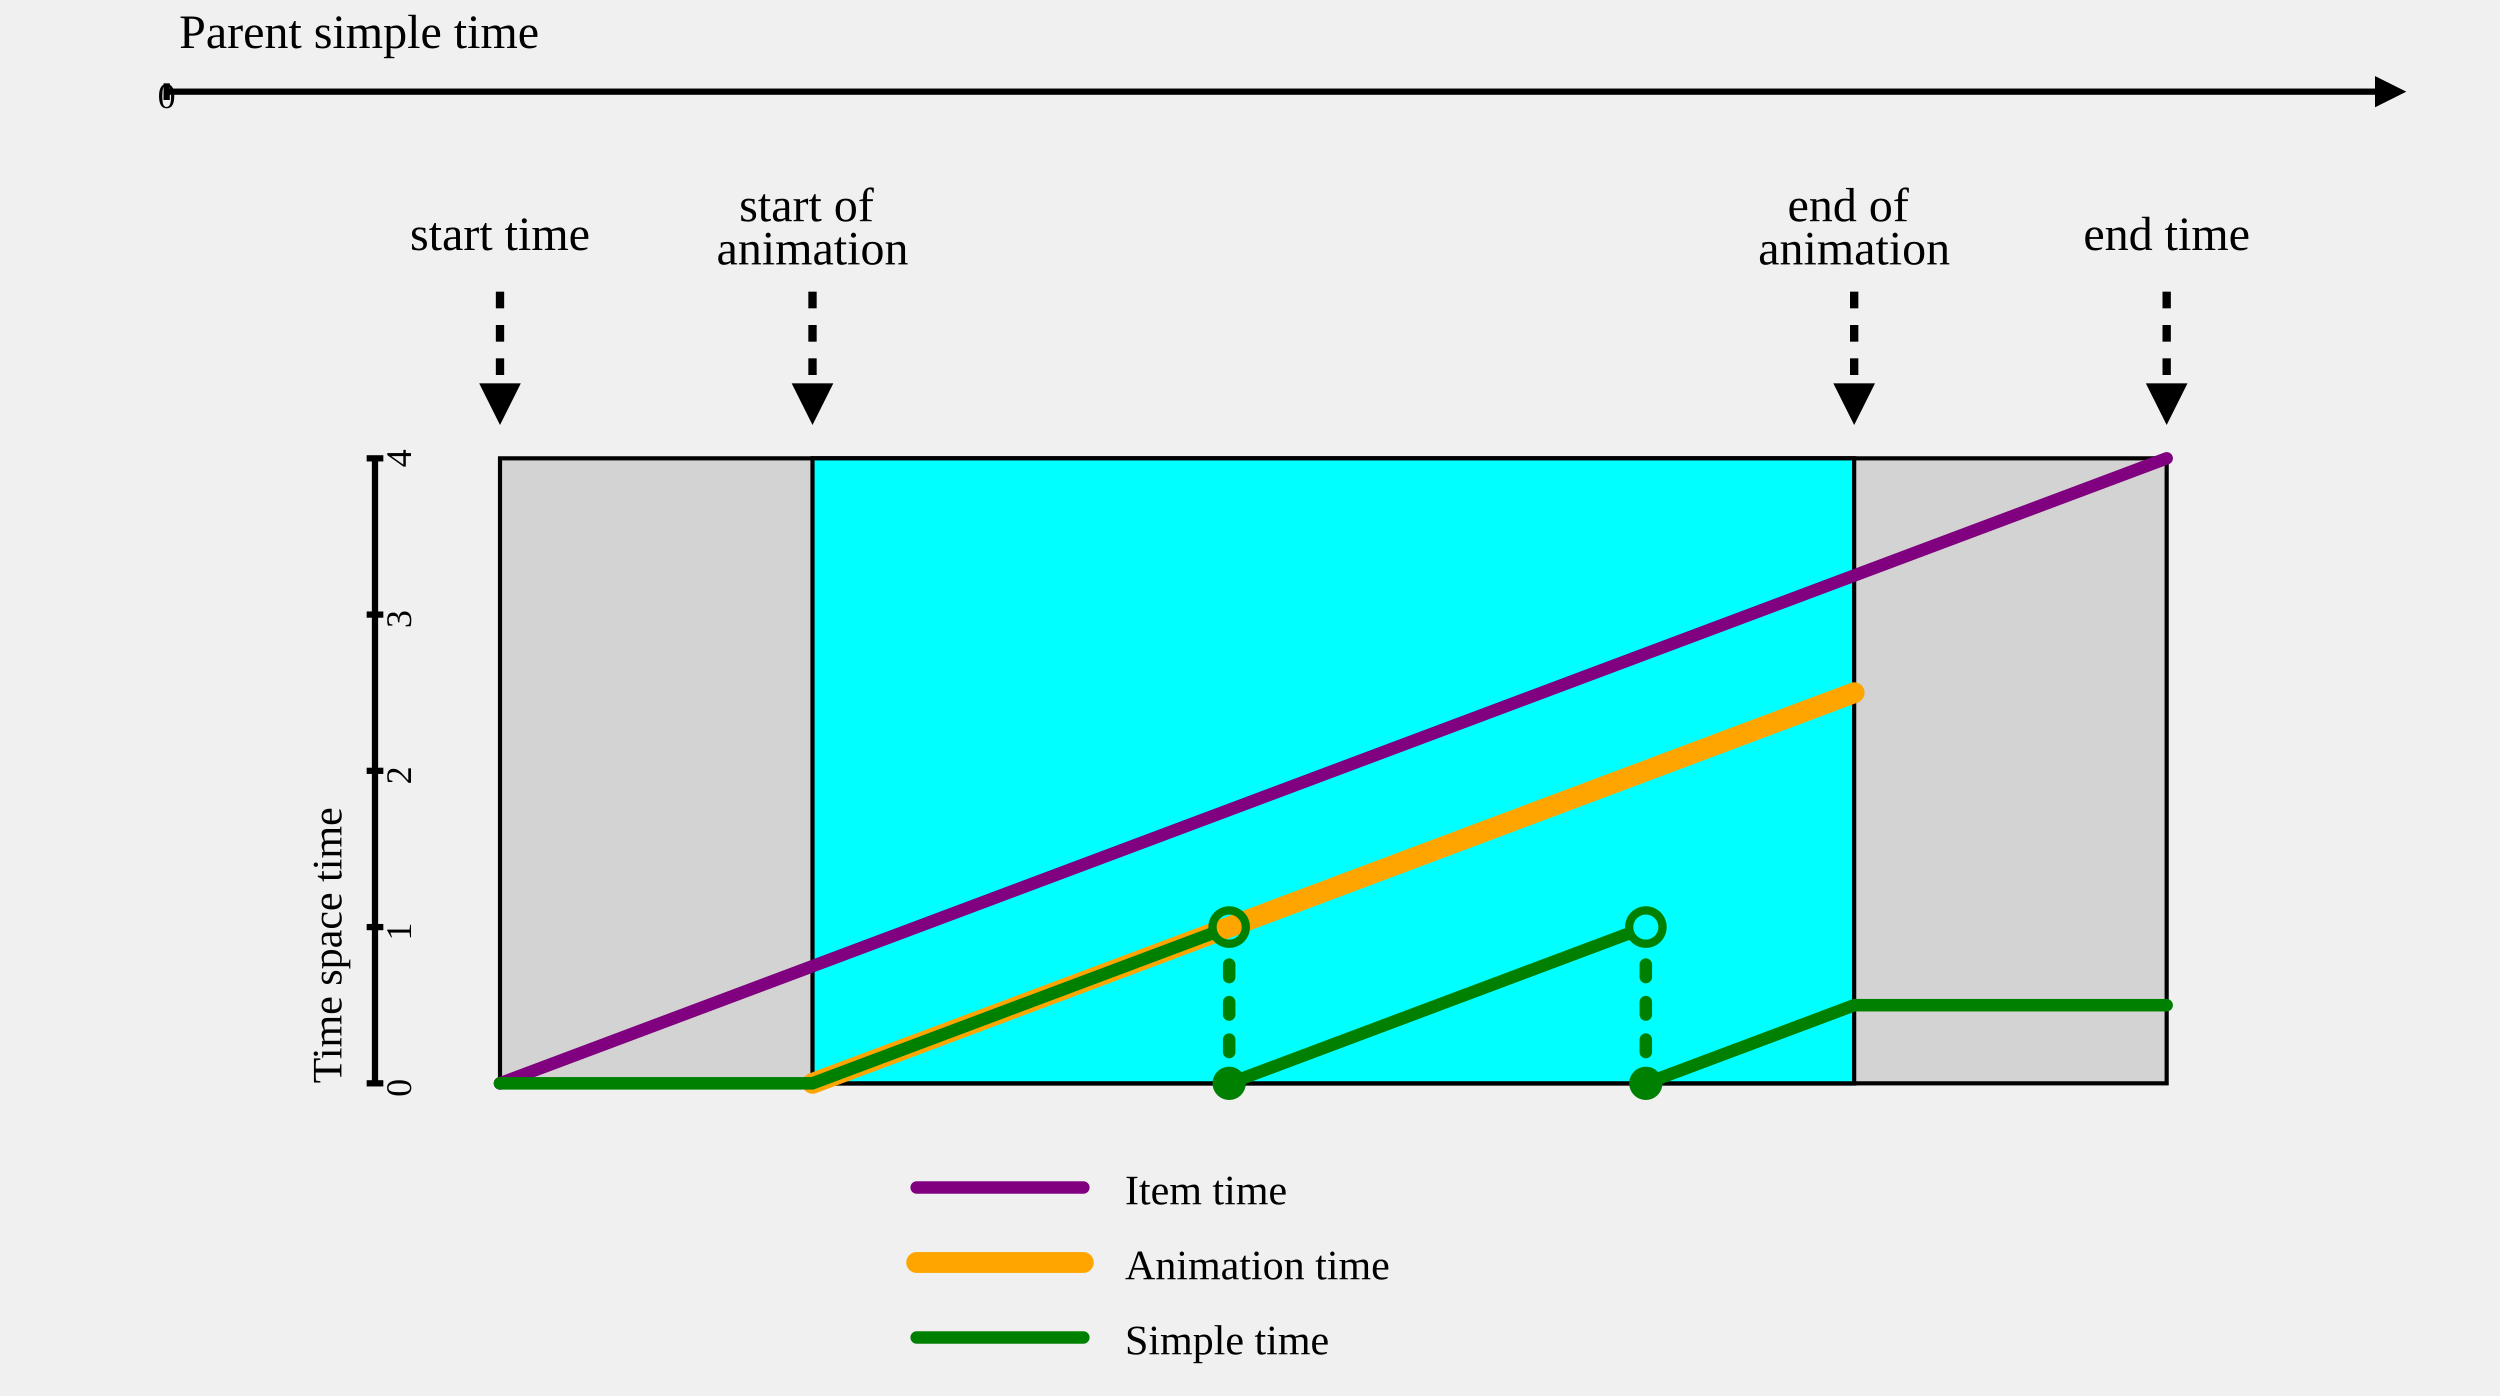
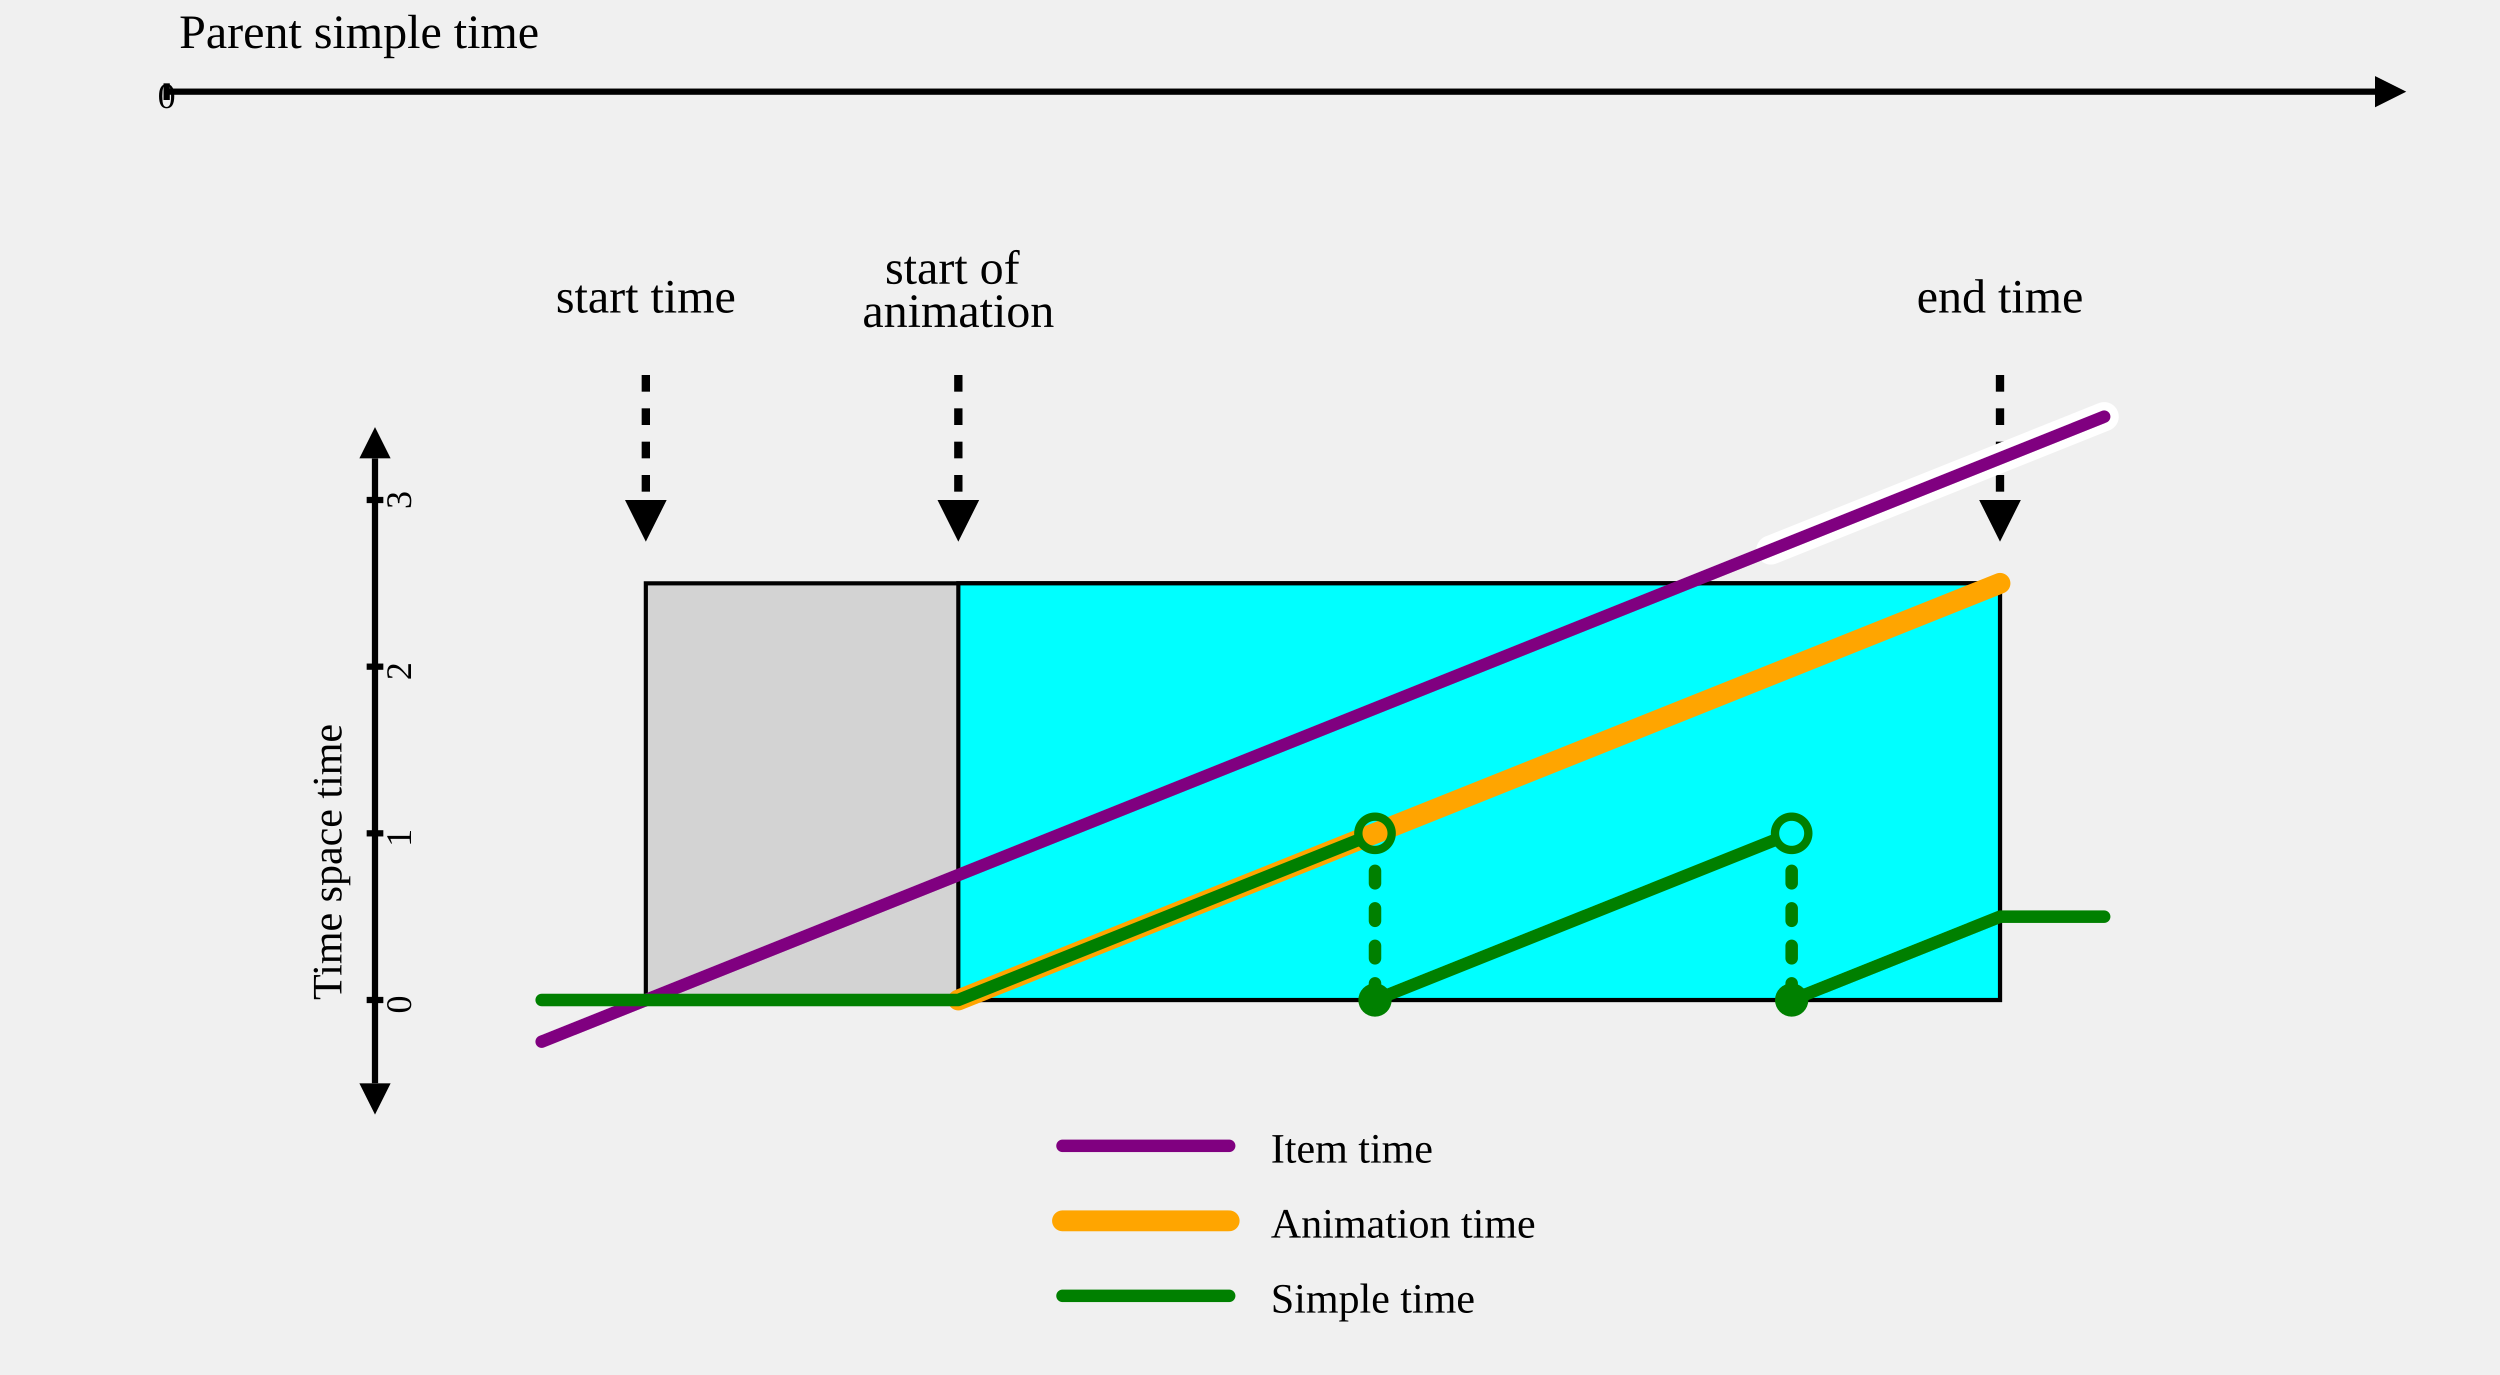
- <svg xmlns="http://www.w3.org/2000/svg" width="100%" height="100%" viewBox="0 0 600 335">
+ <svg xmlns="http://www.w3.org/2000/svg" width="100%" height="100%" viewBox="0 0 600 330">
  <defs>
    <style type="text/css">
    svg {
      font-size: 1.2em;
    }
    .parentTimelineLabel {
      font-size: 0.8em;
    }
-     .line, .arrowLine, .dottedArrow {
+     .line, .arrowLine, .dottedArrow, .doubleArrowLine {
      stroke: black;
      stroke-width: 1.5;
      fill: none;
    }
    .arrowLine, .dottedArrow {
      marker-end: url(#arrow);
    }
    .dottedArrow {
      stroke-dasharray: 4 4;
      stroke-width: 2;
+     }
+     .doubleArrowLine {
+       marker-start: url(#reverseArrow);
+       marker-end: url(#arrow);
    }
    .activeSpan  {
      fill: lightgrey;
      stroke: black;
    }
    .animatingSpan  {
      fill: aqua;
      stroke: black;
    }
    .timeLabel {
      text-anchor: middle;
      font-size: 0.8em;
    }
    .localTimelineLabel {
      font-size: 0.7em;
    }
    .localTimelineTick {
      font-size: 0.6em;
      text-anchor: middle;
    }
    .itemTime {
      stroke: purple;
      stroke-width: 3;
+       fill: none;
+       stroke-linecap: round;
+     }
+     .itemTimeMask {
+       stroke: white;
+       stroke-width: 7;
      fill: none;
      stroke-linecap: round;
    }
    .animationTime {
      stroke: orange;
      stroke-width: 5;
      fill: none;
      stroke-linecap: round;
    }
    .simpleTime, .simpleTimeDotted {
      stroke: green;
      stroke-width: 3;
      fill: none;
      stroke-linecap: round;
      stroke-linejoin: round;
    }
    .simpleTimeDotted {
      stroke-dasharray: 3 6;
    }
    .excludedPoint {
      fill: none;
      stroke: green;
      stroke-width: 2;
    }
    .includedPoint {
      fill: green;
      stroke: green;
      stroke-width: 2;
    }
    .legendText {
      font-size: 0.7em;
    }
    </style>
    <marker id="arrow" viewBox="0 -5 10 10" orient="auto" markerWidth="5" markerHeight="5">
      <path d="M0-5l10 5l-10 5z" />
    </marker>
+     <marker id="reverseArrow" viewBox="-10 -5 10 10" orient="auto" markerWidth="5" markerHeight="5">
+       <path d="M0-5l-10 5l10 5z" />
+     </marker>
  </defs>
  <g>
    <text x="43" y="1em" class="parentTimelineLabel">Parent
      simple time</text>
    <line x1="40" x2="95%" y1="22" y2="22" class="arrowLine" />
    <path d="M40 20v4" class="line" />
    <text x="40" y="3em" class="localTimelineTick">0</text>
  </g>
-   <g transform="translate(120 20)">
-     <g transform="translate(0 40)">
+   <g transform="translate(155 20)">
+     <g transform="translate(0 55)">
      <text class="timeLabel">start time</text>
      <text x="75" class="timeLabel" y="-0.6em">start of
-         <tspan x="75" dy="0.9em">animation</tspan>
+                        <tspan x="75" dy="0.9em">animation</tspan>
      </text>
-       <text x="325" class="timeLabel" y="-0.6em">end of
-         <tspan x="325" dy="0.9em">animation</tspan>
-       </text>
-       <text x="400" class="timeLabel">end time</text>
+       <text x="325" class="timeLabel">end time</text>
    </g>
-     <g transform="translate(0 50)">
-       <path d="M0 0v22" class="dottedArrow" />
-       <path d="M75 0v22" class="dottedArrow" />
-       <path d="M325 0v22" class="dottedArrow" />
-       <path d="M400 0v22" class="dottedArrow" />
+     <g transform="translate(0 70)">
+       <path d="M0 0v30" class="dottedArrow" />
+       <path d="M75 0v30" class="dottedArrow" />
+       <path d="M325 0v30" class="dottedArrow" />
    </g>
-     <g transform="translate(0 90)">
-       <rect width="400" height="150" class="activeSpan" />
-       <rect x="75" width="250" height="150" class="animatingSpan" />
+     <g transform="translate(0 120)">
+       <rect width="325" height="100" class="activeSpan" />
+       <rect x="75" width="250" height="100" class="animatingSpan" />
    </g>
-     <g transform="translate(-30 240)">
+     <g transform="translate(-65 220)">
      <text y="-0.8em" transform="rotate(-90)" class="localTimelineLabel">
        Time space time</text>
-       <path d="M0 0v-150" class="line" />
-       <path d="M-2 0h4M-2-37.5h4M-2-75h4M-2-112.5h4M-2-150h4" class="line" />
+       <path d="M0 20v-150" class="doubleArrowLine" />
+       <path d="M-2 0h4M-2-40h4M-2-80h4M-2-120h4" class="line" />
      <text y="1em" transform="rotate(-90)" class="localTimelineTick">
        0
-         <tspan x="37.5">1</tspan>
-         <tspan x="75">2</tspan>
-         <tspan x="112.5">3</tspan>
-         <tspan x="150">4</tspan>
+         <tspan x="40">1</tspan>
+         <tspan x="80">2</tspan>
+         <tspan x="120">3</tspan>
      </text>
    </g>
-     <g transform="translate(0 240)">
-       <path d="M0 0l400-150" class="itemTime" />
-       <path d="M75 0l250-93.75" class="animationTime" />
-       <path d="M0 0h75l100-37.5m0 37.5l100-37.5m0 37.5l50-18.75h75" class="simpleTime" mask="url(#excludedEndPoints)" />
-       <path d="M175-37.5v37.5m100-37.5v37.5" class="simpleTimeDotted" mask="url(#excludedEndPoints)" />
-       <circle cx="175" cy="-37.5" r="4" class="excludedPoint" />
+     <g transform="translate(0 220)">
+       <path d="M270-108l80-32" class="itemTimeMask" />
+       <path d="M-25 10l375-150" class="itemTime" />
+       <path d="M75 0l250-100" class="animationTime" />
+       <path d="M-25 0h100l100-40m0 40l100-40m0 40l50-20h25" class="simpleTime" mask="url(#excludedEndPoints)" />
+       <path d="M175-40v40m100-40v40" class="simpleTimeDotted" mask="url(#excludedEndPoints)" />
+       <circle cx="175" cy="-40" r="4" class="excludedPoint" />
      <circle cx="175" cy="0" r="3" class="includedPoint" />
-       <circle cx="275" cy="-37.5" r="4" class="excludedPoint" />
+       <circle cx="275" cy="-40" r="4" class="excludedPoint" />
      <circle cx="275" cy="0" r="3" class="includedPoint" />
      <mask id="excludedEndPoints">
-         <rect x="-10" y="-160" width="420" height="170" fill="white" />
-         <circle cx="175" cy="-37.5" r="4" fill="black" stroke="none" />
-         <circle cx="275" cy="-37.5" r="4" fill="black" stroke="none" />
+         <rect x="-30" y="-110" width="390" height="120" fill="white" />
+         <circle cx="175" cy="-40" r="4" fill="black" stroke="none" />
+         <circle cx="275" cy="-40" r="4" fill="black" stroke="none" />
      </mask>
    </g>
-     <g transform="translate(100 265)">
+     <g transform="translate(100 255)">
      <path d="M0 0h40" class="itemTime" />
      <text x="50px" y="0.4em" class="legendText">Item time</text>
      <g transform="translate(0 18)">
        <path d="M0 0h40" class="animationTime" />
        <text x="50px" y="0.4em" class="legendText">Animation time</text>
      </g>
      <g transform="translate(0 36)">
        <path d="M0 0h40" class="simpleTime" />
        <text x="50px" y="0.4em" class="legendText">Simple time</text>
      </g>
    </g>
  </g>
</svg>
